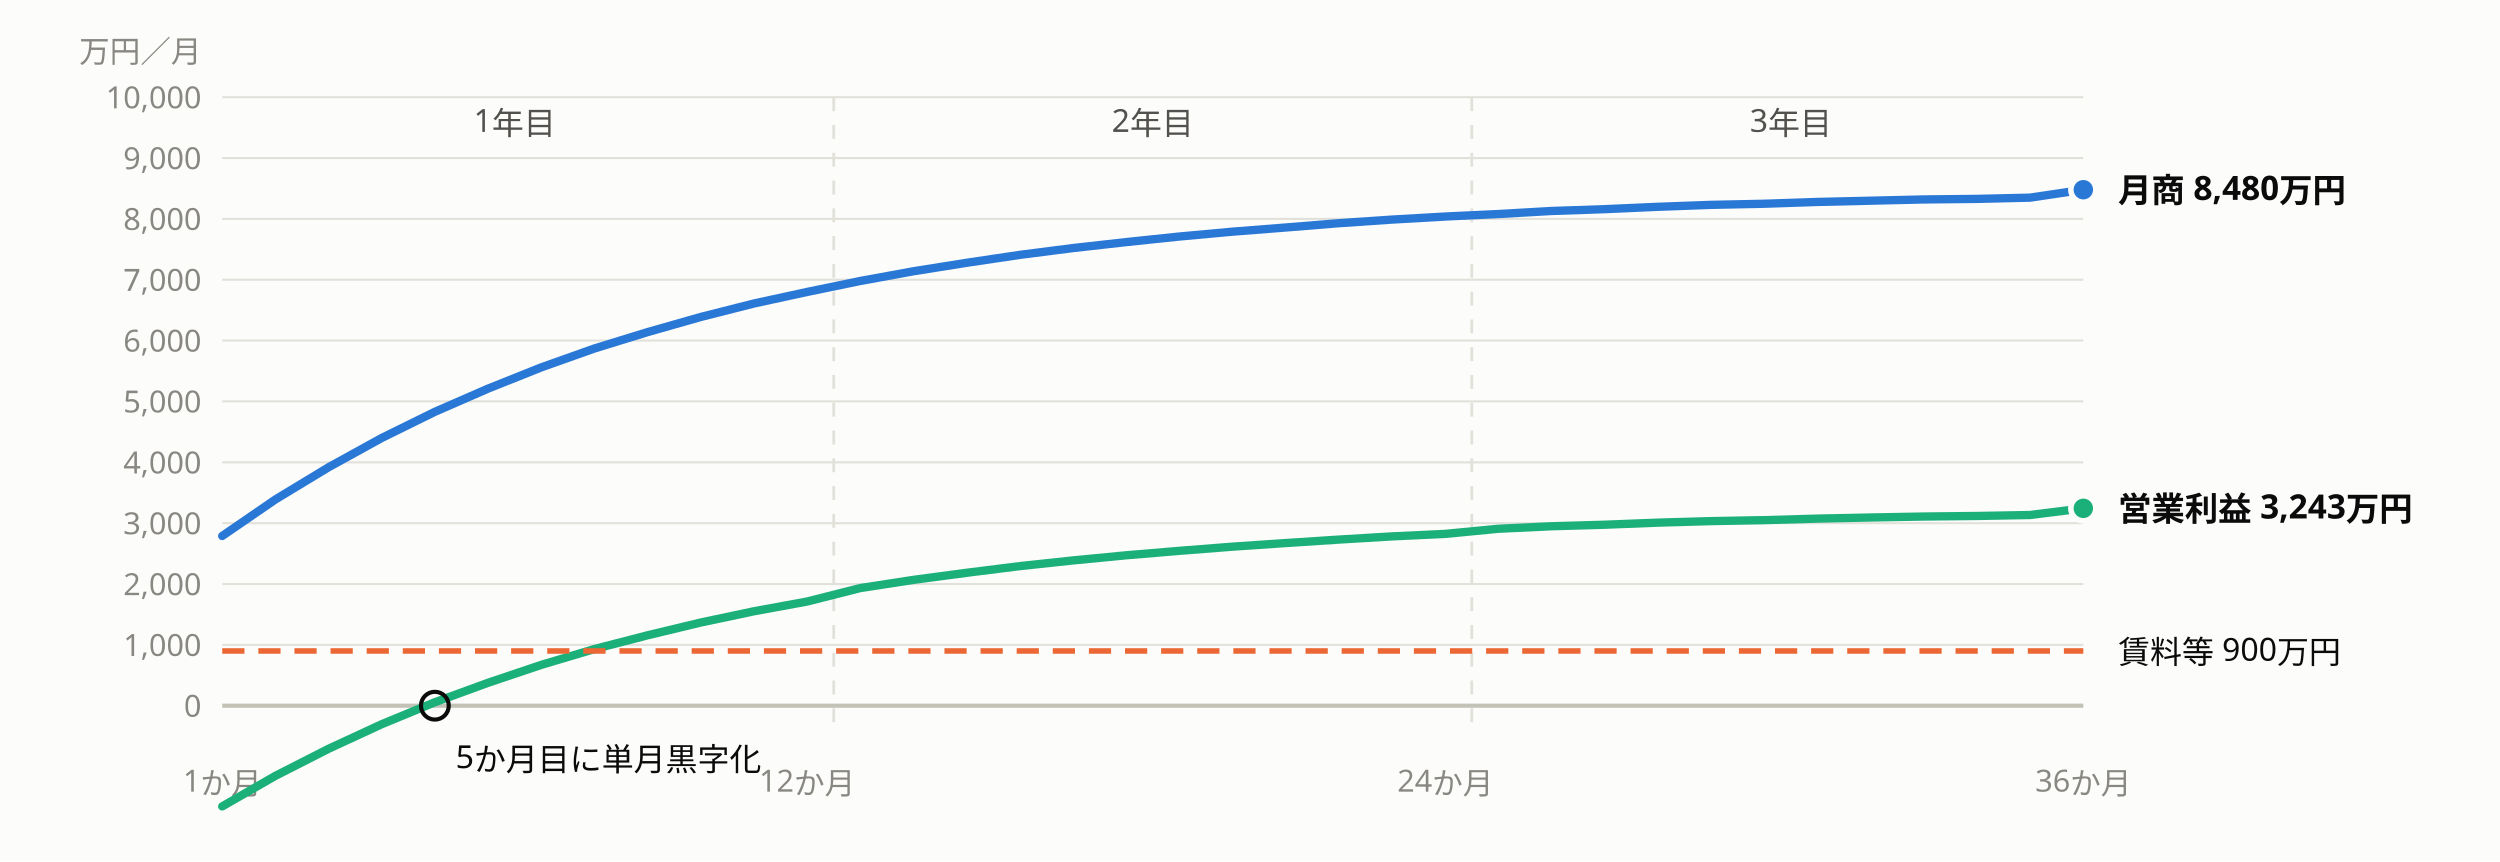
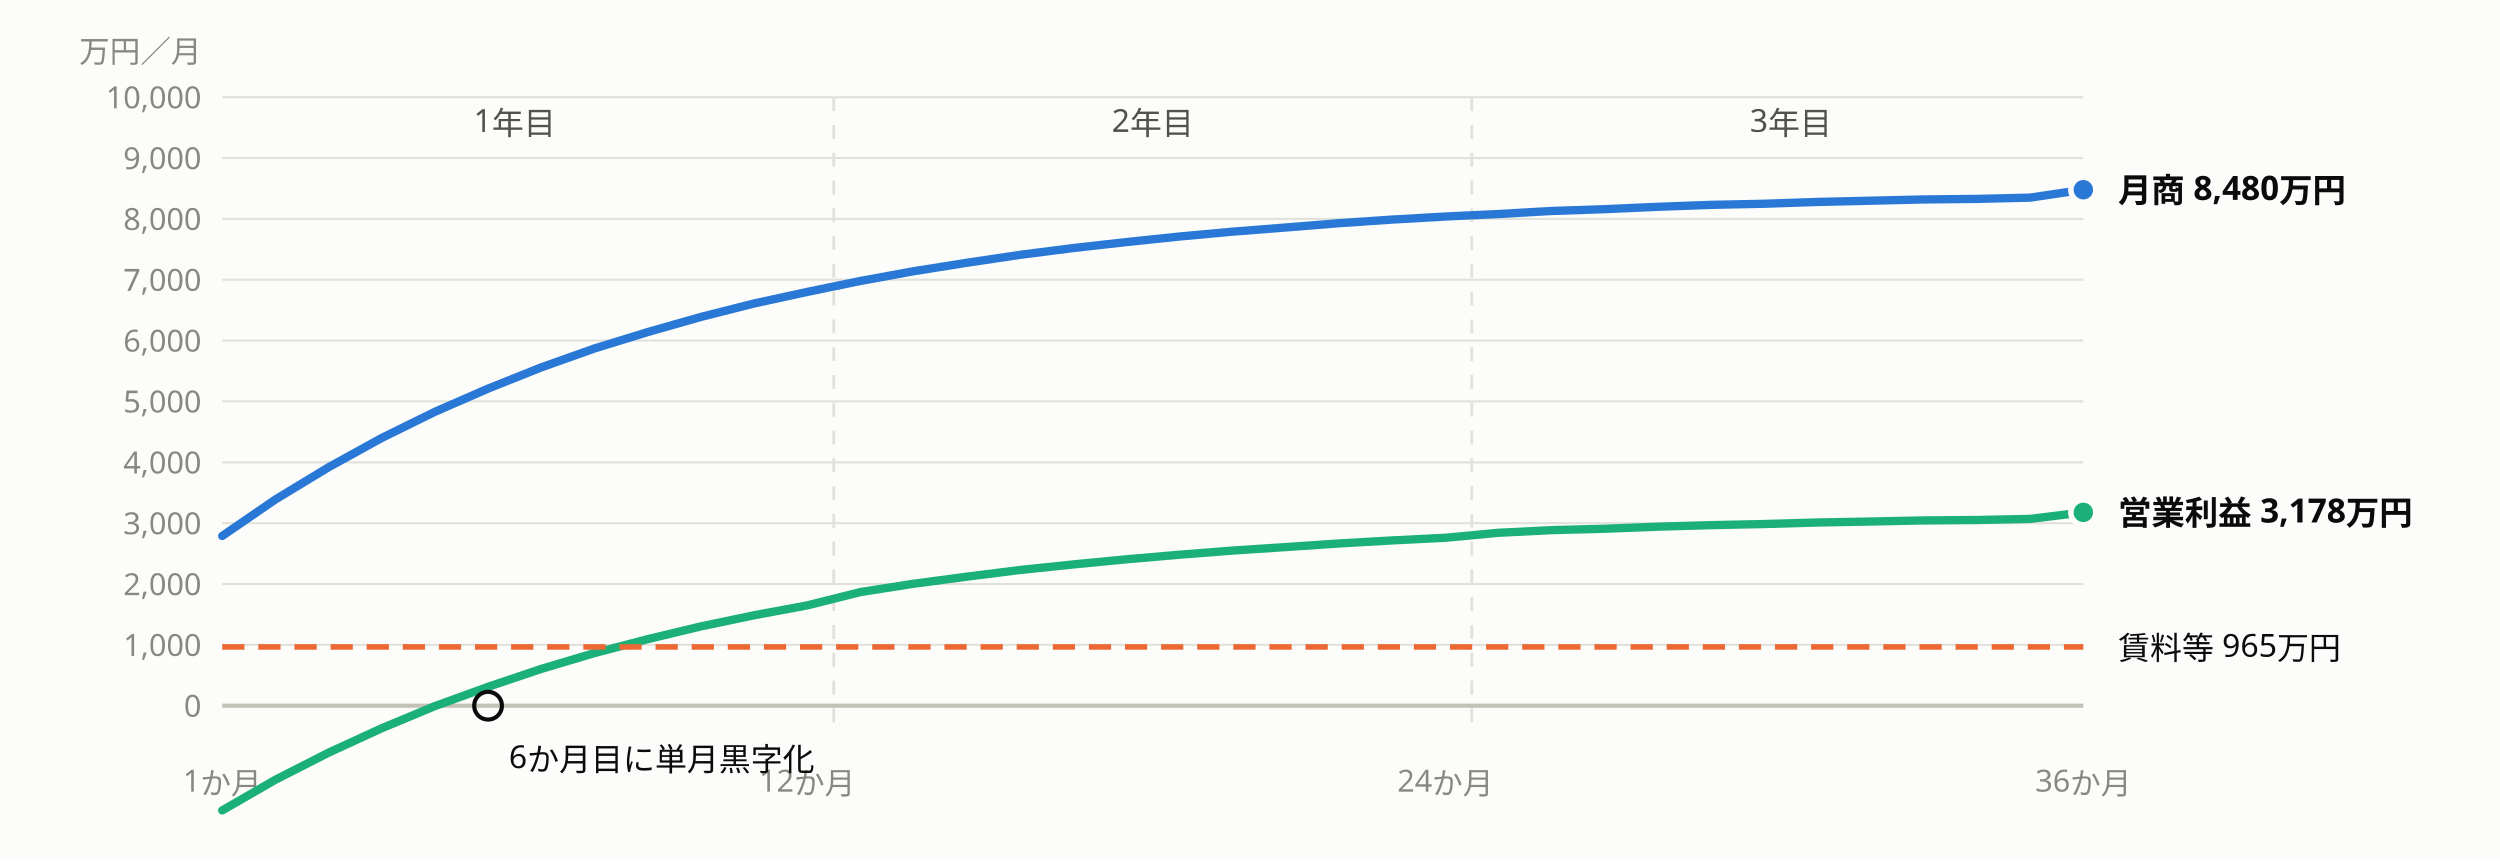
<svg xmlns="http://www.w3.org/2000/svg" width="180mm" height="62mm" viewBox="0 0 180 62">
  <rect width="180" height="62" fill="#fcfcfb" />
  <line x1="16" x2="150" y1="50.81" y2="50.81" stroke="#c3c2b7" stroke-width="0.3" />
  <text x="14.50" y="51.61" font-size="2.2" fill="#898781" text-anchor="end" font-weight="normal" font-family="'IPAGothic',sans-serif">0</text>
  <line x1="16" x2="150" y1="46.43" y2="46.43" stroke="#e1e0d9" stroke-width="0.15" />
  <text x="14.50" y="47.23" font-size="2.2" fill="#898781" text-anchor="end" font-weight="normal" font-family="'IPAGothic',sans-serif">1,000</text>
  <line x1="16" x2="150" y1="42.05" y2="42.05" stroke="#e1e0d9" stroke-width="0.15" />
  <text x="14.50" y="42.85" font-size="2.2" fill="#898781" text-anchor="end" font-weight="normal" font-family="'IPAGothic',sans-serif">2,000</text>
  <line x1="16" x2="150" y1="37.67" y2="37.67" stroke="#e1e0d9" stroke-width="0.15" />
  <text x="14.50" y="38.47" font-size="2.2" fill="#898781" text-anchor="end" font-weight="normal" font-family="'IPAGothic',sans-serif">3,000</text>
  <line x1="16" x2="150" y1="33.29" y2="33.29" stroke="#e1e0d9" stroke-width="0.15" />
  <text x="14.50" y="34.09" font-size="2.2" fill="#898781" text-anchor="end" font-weight="normal" font-family="'IPAGothic',sans-serif">4,000</text>
  <line x1="16" x2="150" y1="28.90" y2="28.90" stroke="#e1e0d9" stroke-width="0.15" />
  <text x="14.50" y="29.70" font-size="2.2" fill="#898781" text-anchor="end" font-weight="normal" font-family="'IPAGothic',sans-serif">5,000</text>
  <line x1="16" x2="150" y1="24.52" y2="24.52" stroke="#e1e0d9" stroke-width="0.15" />
  <text x="14.50" y="25.32" font-size="2.2" fill="#898781" text-anchor="end" font-weight="normal" font-family="'IPAGothic',sans-serif">6,000</text>
  <line x1="16" x2="150" y1="20.14" y2="20.14" stroke="#e1e0d9" stroke-width="0.15" />
  <text x="14.50" y="20.94" font-size="2.2" fill="#898781" text-anchor="end" font-weight="normal" font-family="'IPAGothic',sans-serif">7,000</text>
  <line x1="16" x2="150" y1="15.76" y2="15.76" stroke="#e1e0d9" stroke-width="0.15" />
  <text x="14.50" y="16.56" font-size="2.2" fill="#898781" text-anchor="end" font-weight="normal" font-family="'IPAGothic',sans-serif">8,000</text>
  <line x1="16" x2="150" y1="11.38" y2="11.38" stroke="#e1e0d9" stroke-width="0.15" />
  <text x="14.50" y="12.18" font-size="2.2" fill="#898781" text-anchor="end" font-weight="normal" font-family="'IPAGothic',sans-serif">9,000</text>
  <line x1="16" x2="150" y1="7.00" y2="7.00" stroke="#e1e0d9" stroke-width="0.15" />
  <text x="14.50" y="7.80" font-size="2.2" fill="#898781" text-anchor="end" font-weight="normal" font-family="'IPAGothic',sans-serif">10,000</text>
  <text x="16.00" y="57.00" font-size="2.2" fill="#898781" text-anchor="middle" font-weight="normal" font-family="'IPAGothic',sans-serif">1か月</text>
  <text x="58.11" y="57.00" font-size="2.2" fill="#898781" text-anchor="middle" font-weight="normal" font-family="'IPAGothic',sans-serif">12か月</text>
  <text x="104.06" y="57.00" font-size="2.2" fill="#898781" text-anchor="middle" font-weight="normal" font-family="'IPAGothic',sans-serif">24か月</text>
  <text x="150.00" y="57.00" font-size="2.2" fill="#898781" text-anchor="middle" font-weight="normal" font-family="'IPAGothic',sans-serif">36か月</text>
  <line x1="60.03" x2="60.03" y1="7" y2="53" stroke="#e1e0d9" stroke-width="0.2" stroke-dasharray="1,1" />
  <line x1="105.97" x2="105.97" y1="7" y2="53" stroke="#e1e0d9" stroke-width="0.2" stroke-dasharray="1,1" />
  <text x="37.06" y="9.50" font-size="2.3" fill="#52514e" text-anchor="middle" font-weight="normal" font-family="'IPAGothic',sans-serif">1年目</text>
  <text x="83.00" y="9.50" font-size="2.3" fill="#52514e" text-anchor="middle" font-weight="normal" font-family="'IPAGothic',sans-serif">2年目</text>
  <text x="128.94" y="9.50" font-size="2.3" fill="#52514e" text-anchor="middle" font-weight="normal" font-family="'IPAGothic',sans-serif">3年目</text>
  <polyline points="16.00,38.59 19.83,35.96 23.66,33.64 27.49,31.53 31.31,29.65 35.14,27.98 38.97,26.45 42.80,25.09 46.63,23.91 50.46,22.82 54.29,21.85 58.11,21.02 61.94,20.23 65.77,19.53 69.60,18.92 73.43,18.35 77.26,17.86 81.09,17.43 84.91,17.03 88.74,16.68 92.57,16.38 96.40,16.07 100.23,15.81 104.06,15.59 107.89,15.41 111.71,15.19 115.54,15.06 119.37,14.89 123.20,14.75 127.03,14.67 130.86,14.54 134.69,14.45 138.51,14.36 142.34,14.32 146.17,14.23 150.00,13.66" fill="none" stroke="#2a78d6" stroke-width="0.6" stroke-linejoin="round" stroke-linecap="round" />
  <circle cx="150.00" cy="13.66" r="0.9" fill="#2a78d6" stroke="#fcfcfb" stroke-width="0.4" />
  <text x="152.50" y="14.56" font-size="2.4" fill="#0b0b0b" text-anchor="start" font-weight="bold" font-family="'IPAGothic',sans-serif">月商 8,480万円</text>
-   <polyline points="16.00,58.06 19.83,55.86 23.66,53.91 27.49,52.14 31.31,50.56 35.14,49.16 38.97,47.87 42.80,46.73 46.63,45.74 50.46,44.82 54.29,44.01 58.11,43.31 61.94,42.34 65.77,41.75 69.60,41.24 73.43,40.76 77.26,40.35 81.09,39.98 84.91,39.66 88.74,39.36 92.57,39.10 96.40,38.85 100.23,38.62 104.06,38.44 107.89,38.07 111.71,37.89 115.54,37.78 119.37,37.63 123.20,37.52 127.03,37.45 130.86,37.34 134.69,37.26 138.51,37.19 142.34,37.15 146.17,37.08 150.00,36.60" fill="none" stroke="#1baf7a" stroke-width="0.6" stroke-linejoin="round" stroke-linecap="round" />
-   <circle cx="150.00" cy="36.60" r="0.9" fill="#1baf7a" stroke="#fcfcfb" stroke-width="0.4" />
-   <text x="152.50" y="37.50" font-size="2.4" fill="#0b0b0b" text-anchor="start" font-weight="bold" font-family="'IPAGothic',sans-serif">営業利益 3,243万円</text>
-   <line x1="16" x2="150" y1="46.87" y2="46.87" stroke="#eb6834" stroke-width="0.4" stroke-dasharray="1.6,1" />
-   <text x="152.50" y="47.77" font-size="2.3" fill="#0b0b0b" text-anchor="start" font-weight="normal" font-family="'IPAGothic',sans-serif">賃料等 900万円</text>
-   <circle cx="31.31" cy="50.81" r="1.0" fill="none" stroke="#0b0b0b" stroke-width="0.3" />
-   <text x="32.81" y="55.31" font-size="2.3" fill="#0b0b0b" text-anchor="start" font-weight="normal" font-family="'IPAGothic',sans-serif">5か月目に単月黒字化</text>
+   <polyline points="16.00,58.35 19.83,56.14 23.66,54.19 27.49,52.43 31.31,50.84 35.14,49.45 38.97,48.16 42.80,47.02 46.63,46.02 50.46,45.10 54.29,44.30 58.11,43.59 61.94,42.63 65.77,42.03 69.60,41.52 73.43,41.04 77.26,40.64 81.09,40.27 84.91,39.94 88.74,39.64 92.57,39.39 96.40,39.13 100.23,38.91 104.06,38.72 107.89,38.36 111.71,38.17 115.54,38.07 119.37,37.92 123.20,37.81 127.03,37.73 130.86,37.62 134.69,37.55 138.51,37.47 142.34,37.44 146.17,37.36 150.00,36.89" fill="none" stroke="#1baf7a" stroke-width="0.6" stroke-linejoin="round" stroke-linecap="round" />
+   <circle cx="150.00" cy="36.89" r="0.9" fill="#1baf7a" stroke="#fcfcfb" stroke-width="0.4" />
+   <text x="152.50" y="37.79" font-size="2.4" fill="#0b0b0b" text-anchor="start" font-weight="bold" font-family="'IPAGothic',sans-serif">営業利益 3,178万円</text>
+   <line x1="16" x2="150" y1="46.58" y2="46.58" stroke="#eb6834" stroke-width="0.4" stroke-dasharray="1.6,1" />
+   <text x="152.50" y="47.48" font-size="2.3" fill="#0b0b0b" text-anchor="start" font-weight="normal" font-family="'IPAGothic',sans-serif">賃料等 965万円</text>
+   <circle cx="35.14" cy="50.81" r="1.0" fill="none" stroke="#0b0b0b" stroke-width="0.3" />
+   <text x="36.64" y="55.31" font-size="2.3" fill="#0b0b0b" text-anchor="start" font-weight="normal" font-family="'IPAGothic',sans-serif">6か月目に単月黒字化</text>
  <text x="14.50" y="4.50" font-size="2.2" fill="#898781" text-anchor="end" font-weight="normal" font-family="'IPAGothic',sans-serif">万円／月</text>
</svg>
